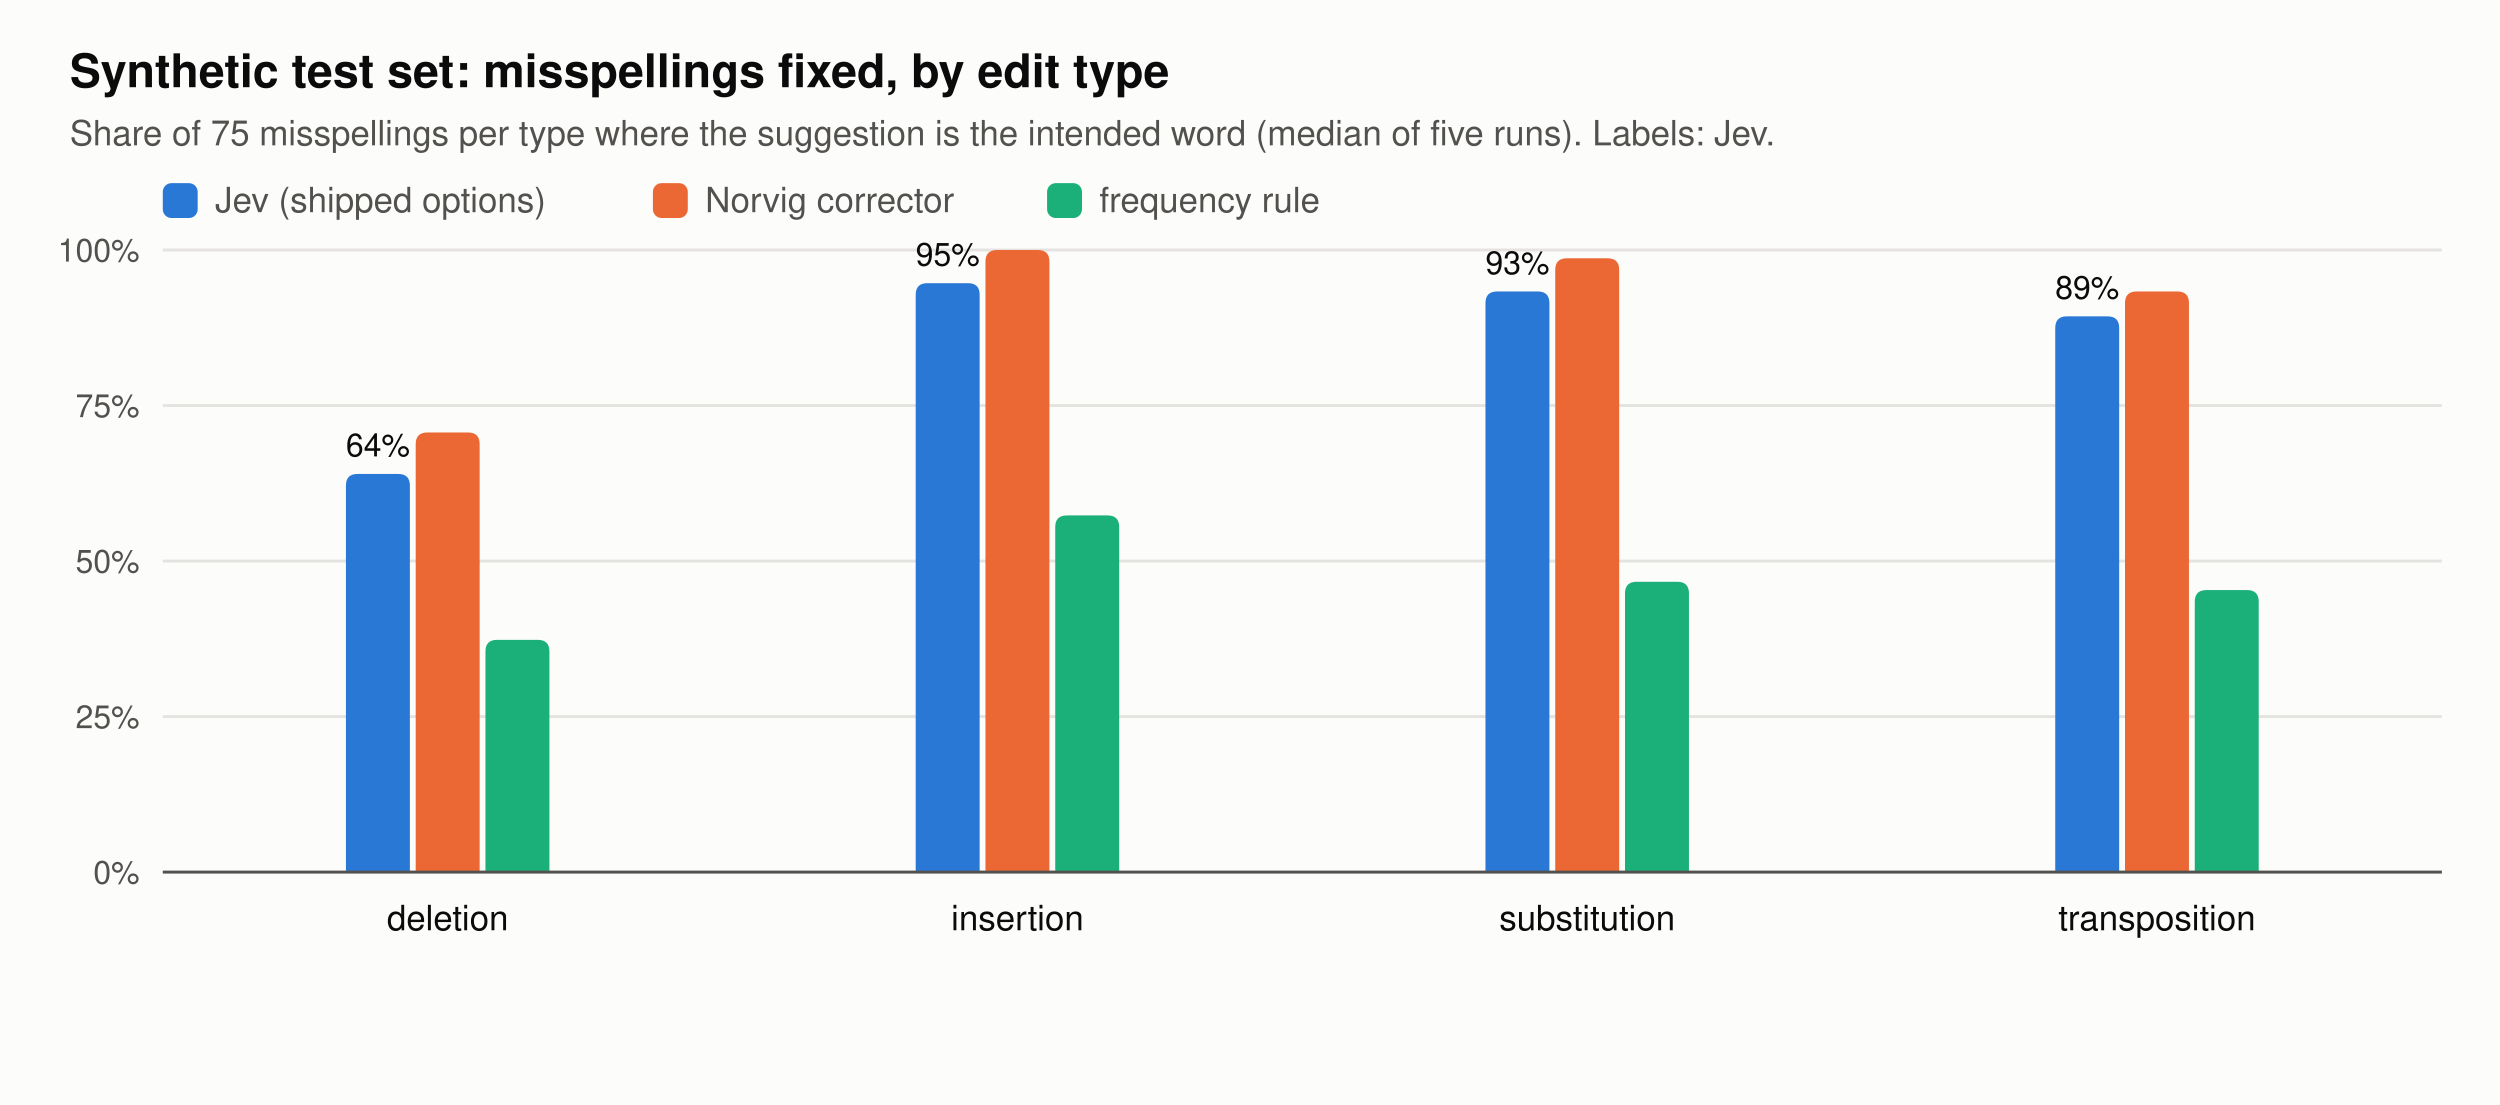
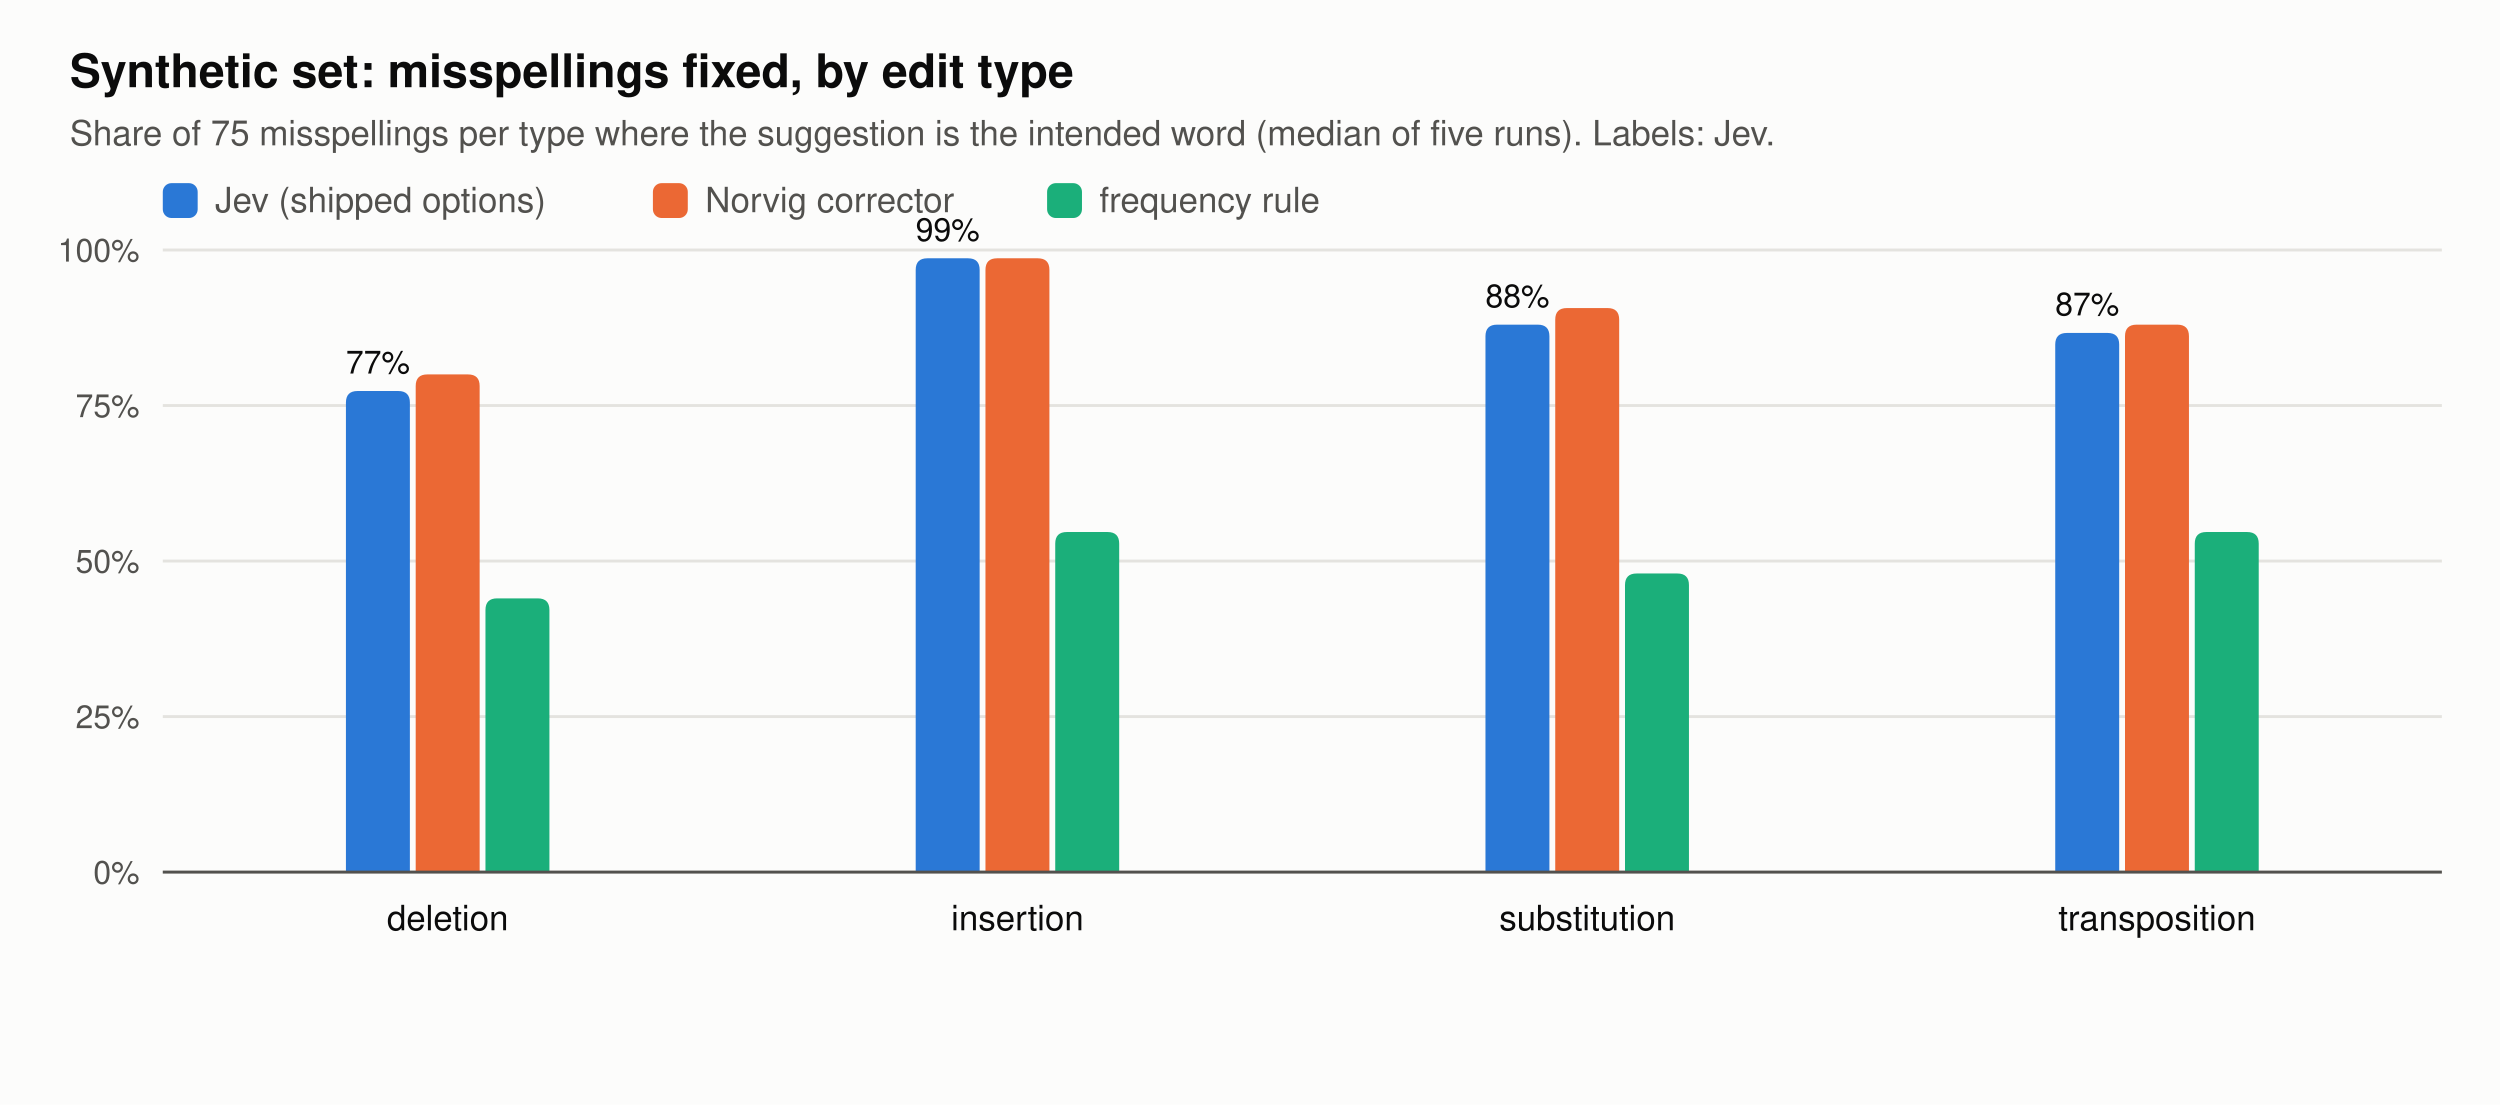
<svg xmlns="http://www.w3.org/2000/svg" width="860" height="380" viewBox="0 0 860 380" role="img" font-family="-apple-system, 'Segoe UI', Helvetica, Arial, sans-serif">
  <rect width="860" height="380" fill="#fcfcfb" />
-   <text x="24.0" y="30.0" font-size="16" fill="#0b0b0b" font-weight="600">Synthetic test set: misspellings fixed, by edit type</text>
+   <text x="24.0" y="30.0" font-size="16" fill="#0b0b0b" font-weight="600">Synthetic set: misspellings fixed, by edit type</text>
  <text x="24.0" y="50.0" font-size="12" fill="#52514e">Share of 75 misspellings per type where the suggestion is the intended word (median of five runs). Labels: Jev.</text>
  <rect x="56" y="63" width="12" height="12" rx="3" fill="#2a78d6" />
  <text x="74.0" y="73.0" font-size="12" fill="#52514e">Jev (shipped options)</text>
  <rect x="224.6" y="63" width="12" height="12" rx="3" fill="#eb6834" />
  <text x="242.6" y="73.0" font-size="12" fill="#52514e">Norvig corrector</text>
  <rect x="360.2" y="63" width="12" height="12" rx="3" fill="#1baf7a" />
  <text x="378.2" y="73.0" font-size="12" fill="#52514e">frequency rule</text>
  <line x1="56.0" y1="300.0" x2="840.0" y2="300.0" stroke="#e4e3df" stroke-width="1" />
  <text x="48.0" y="304.0" font-size="11" fill="#52514e" text-anchor="end">0%</text>
  <line x1="56.0" y1="246.5" x2="840.0" y2="246.5" stroke="#e4e3df" stroke-width="1" />
  <text x="48.0" y="250.5" font-size="11" fill="#52514e" text-anchor="end">25%</text>
  <line x1="56.0" y1="193.0" x2="840.0" y2="193.0" stroke="#e4e3df" stroke-width="1" />
  <text x="48.0" y="197.0" font-size="11" fill="#52514e" text-anchor="end">50%</text>
  <line x1="56.0" y1="139.5" x2="840.0" y2="139.5" stroke="#e4e3df" stroke-width="1" />
  <text x="48.0" y="143.5" font-size="11" fill="#52514e" text-anchor="end">75%</text>
  <line x1="56.0" y1="86.0" x2="840.0" y2="86.0" stroke="#e4e3df" stroke-width="1" />
  <text x="48.0" y="90.0" font-size="11" fill="#52514e" text-anchor="end">100%</text>
-   <path d="M119,300V167.04Q119,163.04 123,163.04H137Q141,163.04 141,167.04V300Z" fill="#2a78d6" />
-   <text x="130.0" y="157.0" font-size="11" fill="#0b0b0b" text-anchor="middle">64%</text>
-   <path d="M143,300V152.773Q143,148.773 147,148.773H161Q165,148.773 165,152.773V300Z" fill="#eb6834" />
-   <path d="M167,300V224.107Q167,220.107 171,220.107H185Q189,220.107 189,224.107V300Z" fill="#1baf7a" />
+   <path d="M119,300V138.507Q119,134.507 123,134.507H137Q141,134.507 141,138.507V300Z" fill="#2a78d6" />
+   <text x="130.0" y="128.5" font-size="11" fill="#0b0b0b" text-anchor="middle">77%</text>
+   <path d="M143,300V132.8Q143,128.8 147,128.8H161Q165,128.8 165,132.8V300Z" fill="#eb6834" />
+   <path d="M167,300V209.84Q167,205.84 171,205.84H185Q189,205.84 189,209.84V300Z" fill="#1baf7a" />
  <text x="154.0" y="320.0" font-size="12" fill="#0b0b0b" text-anchor="middle">deletion</text>
-   <path d="M315,300V101.413Q315,97.413 319,97.413H333Q337,97.413 337,101.413V300Z" fill="#2a78d6" />
-   <text x="326.0" y="91.4" font-size="11" fill="#0b0b0b" text-anchor="middle">95%</text>
-   <path d="M339,300V90Q339,86 343,86H357Q361,86 361,90V300Z" fill="#eb6834" />
-   <path d="M363,300V181.307Q363,177.307 367,177.307H381Q385,177.307 385,181.307V300Z" fill="#1baf7a" />
+   <path d="M315,300V92.853Q315,88.853 319,88.853H333Q337,88.853 337,92.853V300Z" fill="#2a78d6" />
+   <text x="326.0" y="82.9" font-size="11" fill="#0b0b0b" text-anchor="middle">99%</text>
+   <path d="M339,300V92.853Q339,88.853 343,88.853H357Q361,88.853 361,92.853V300Z" fill="#eb6834" />
+   <path d="M363,300V187.013Q363,183.013 367,183.013H381Q385,183.013 385,187.013V300Z" fill="#1baf7a" />
  <text x="350.0" y="320.0" font-size="12" fill="#0b0b0b" text-anchor="middle">insertion</text>
-   <path d="M511,300V104.267Q511,100.267 515,100.267H529Q533,100.267 533,104.267V300Z" fill="#2a78d6" />
-   <text x="522.0" y="94.3" font-size="11" fill="#0b0b0b" text-anchor="middle">93%</text>
-   <path d="M535,300V92.853Q535,88.853 539,88.853H553Q557,88.853 557,92.853V300Z" fill="#eb6834" />
-   <path d="M559,300V204.133Q559,200.133 563,200.133H577Q581,200.133 581,204.133V300Z" fill="#1baf7a" />
+   <path d="M511,300V115.68Q511,111.68 515,111.68H529Q533,111.68 533,115.68V300Z" fill="#2a78d6" />
+   <text x="522.0" y="105.7" font-size="11" fill="#0b0b0b" text-anchor="middle">88%</text>
+   <path d="M535,300V109.973Q535,105.973 539,105.973H553Q557,105.973 557,109.973V300Z" fill="#eb6834" />
+   <path d="M559,300V201.28Q559,197.28 563,197.28H577Q581,197.28 581,201.28V300Z" fill="#1baf7a" />
  <text x="546.0" y="320.0" font-size="12" fill="#0b0b0b" text-anchor="middle">substitution</text>
-   <path d="M707,300V112.827Q707,108.827 711,108.827H725Q729,108.827 729,112.827V300Z" fill="#2a78d6" />
-   <text x="718.0" y="102.8" font-size="11" fill="#0b0b0b" text-anchor="middle">89%</text>
-   <path d="M731,300V104.267Q731,100.267 735,100.267H749Q753,100.267 753,104.267V300Z" fill="#eb6834" />
-   <path d="M755,300V206.987Q755,202.987 759,202.987H773Q777,202.987 777,206.987V300Z" fill="#1baf7a" />
+   <path d="M707,300V118.533Q707,114.533 711,114.533H725Q729,114.533 729,118.533V300Z" fill="#2a78d6" />
+   <text x="718.0" y="108.5" font-size="11" fill="#0b0b0b" text-anchor="middle">87%</text>
+   <path d="M731,300V115.68Q731,111.68 735,111.68H749Q753,111.68 753,115.68V300Z" fill="#eb6834" />
+   <path d="M755,300V187.013Q755,183.013 759,183.013H773Q777,183.013 777,187.013V300Z" fill="#1baf7a" />
  <text x="742.0" y="320.0" font-size="12" fill="#0b0b0b" text-anchor="middle">transposition</text>
  <line x1="56.0" y1="300.0" x2="840.0" y2="300.0" stroke="#52514e" stroke-width="1" />
</svg>
